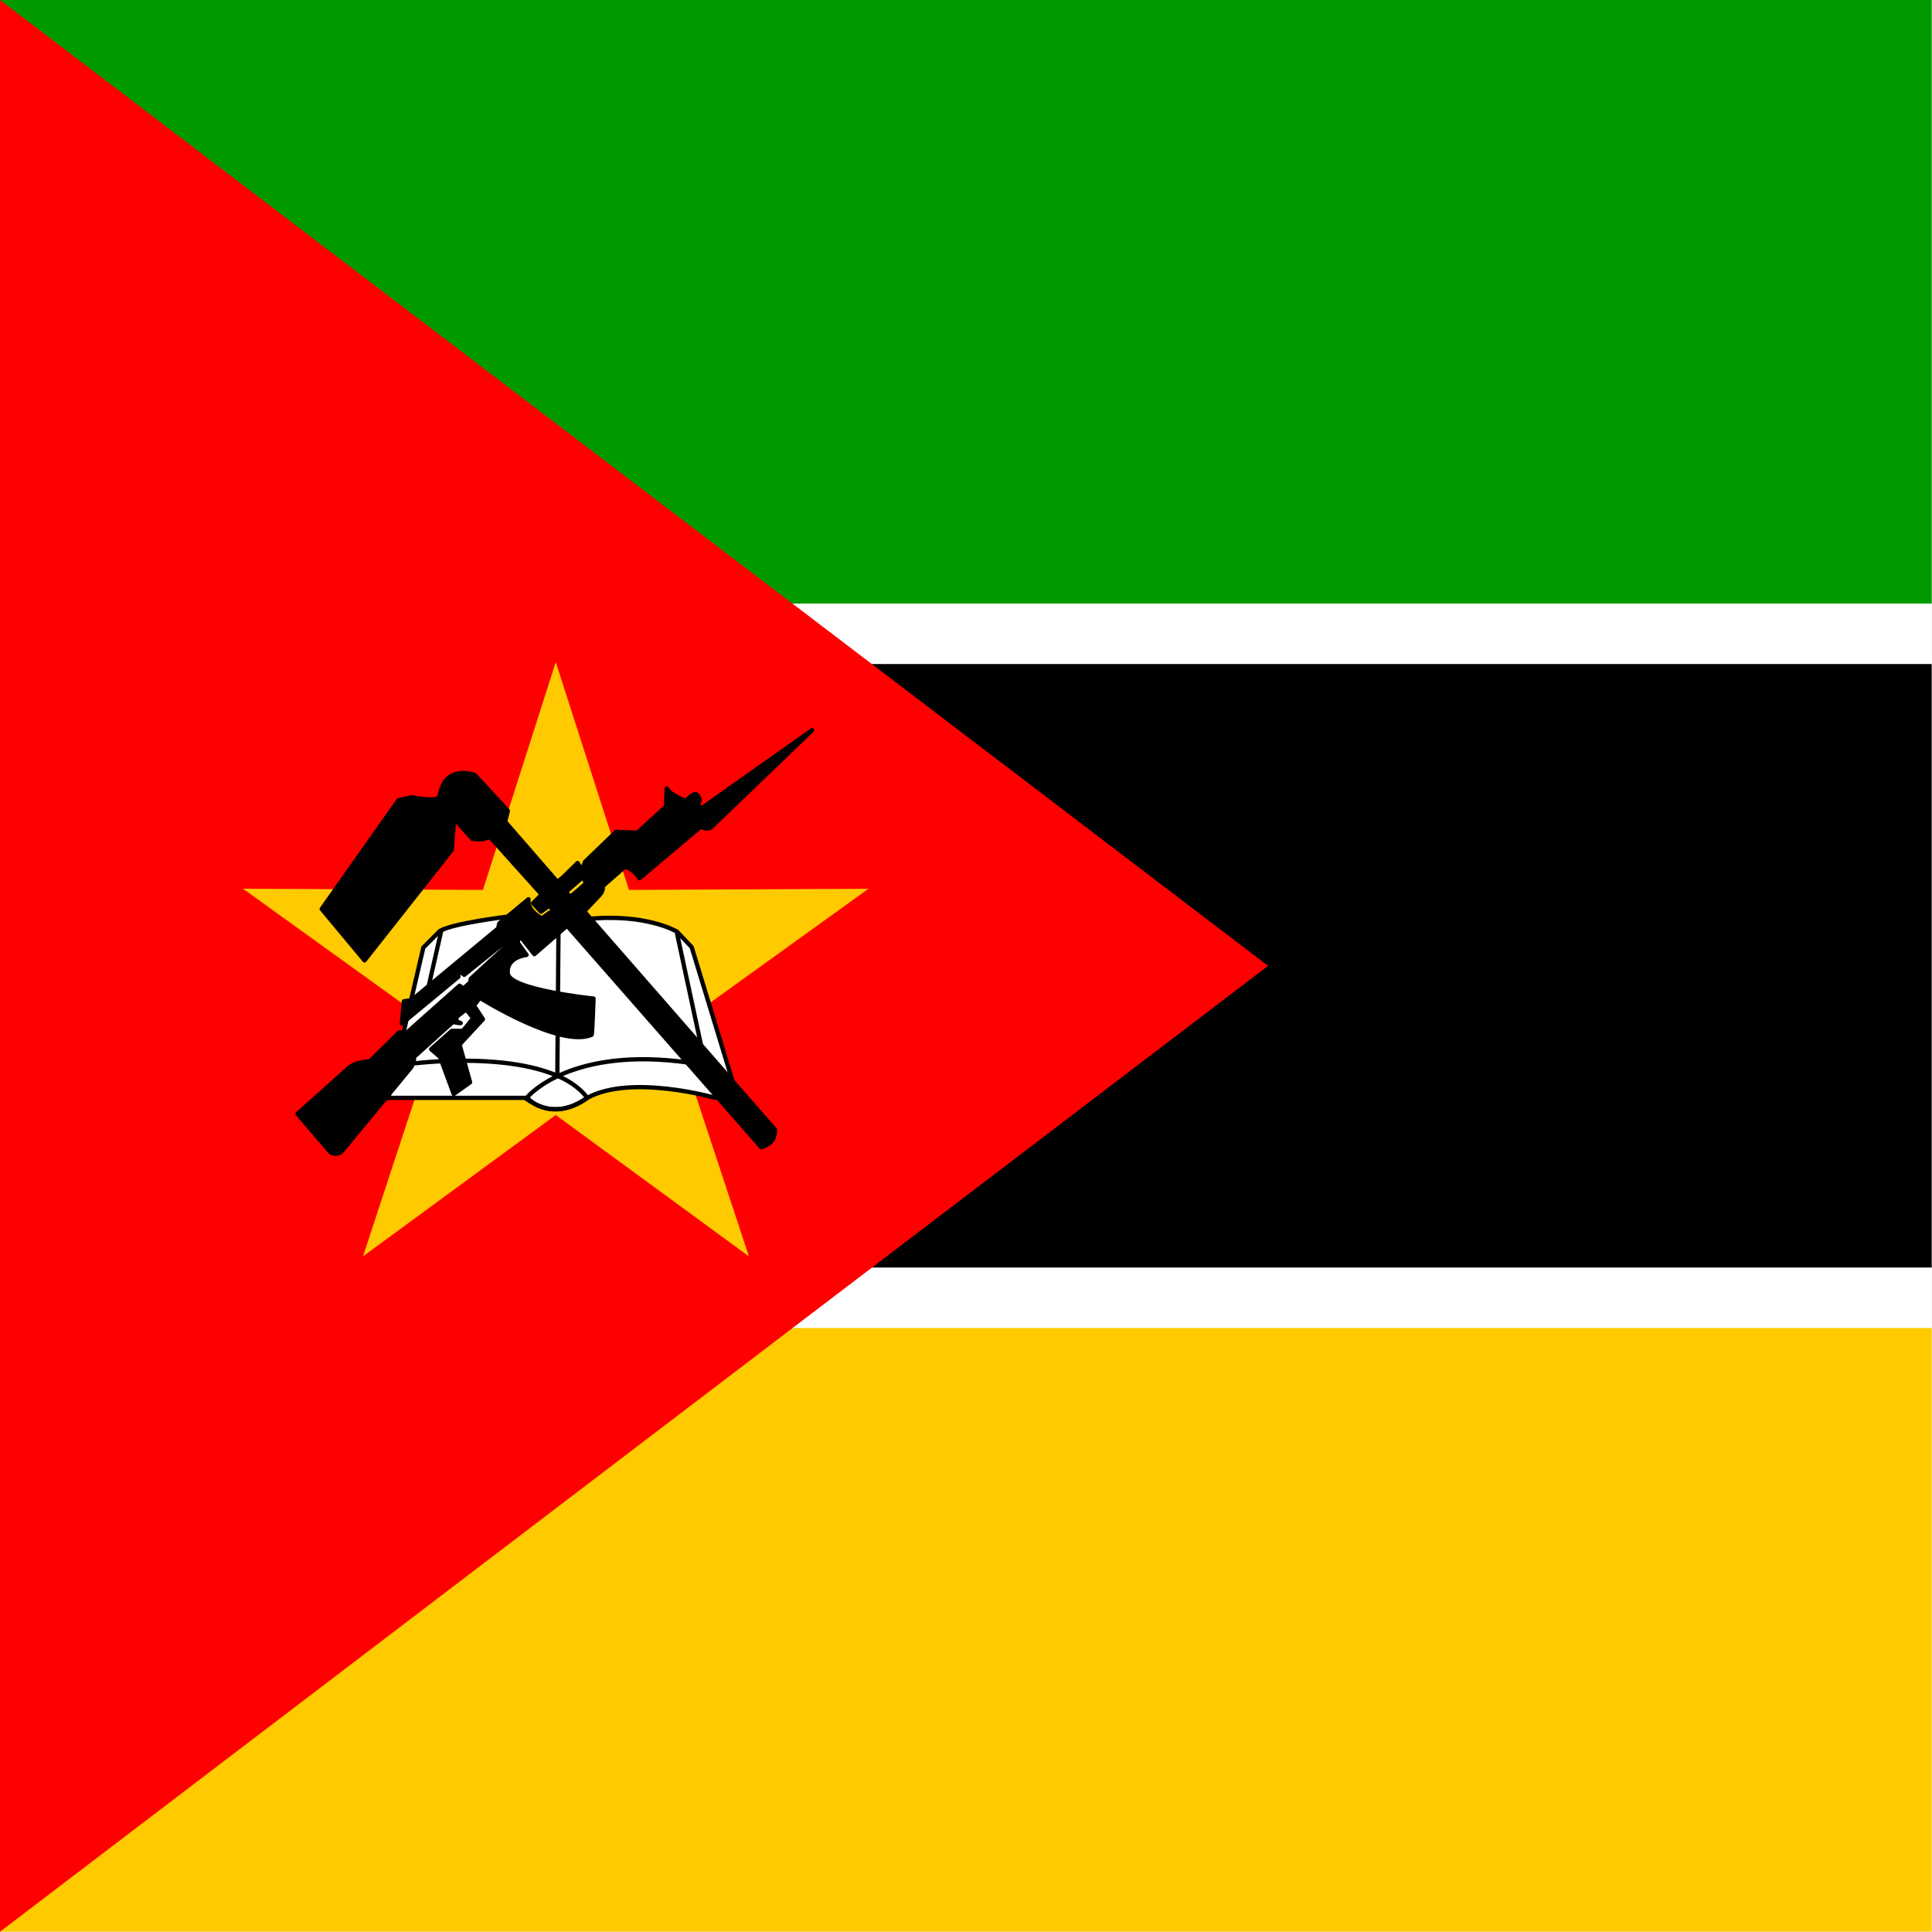
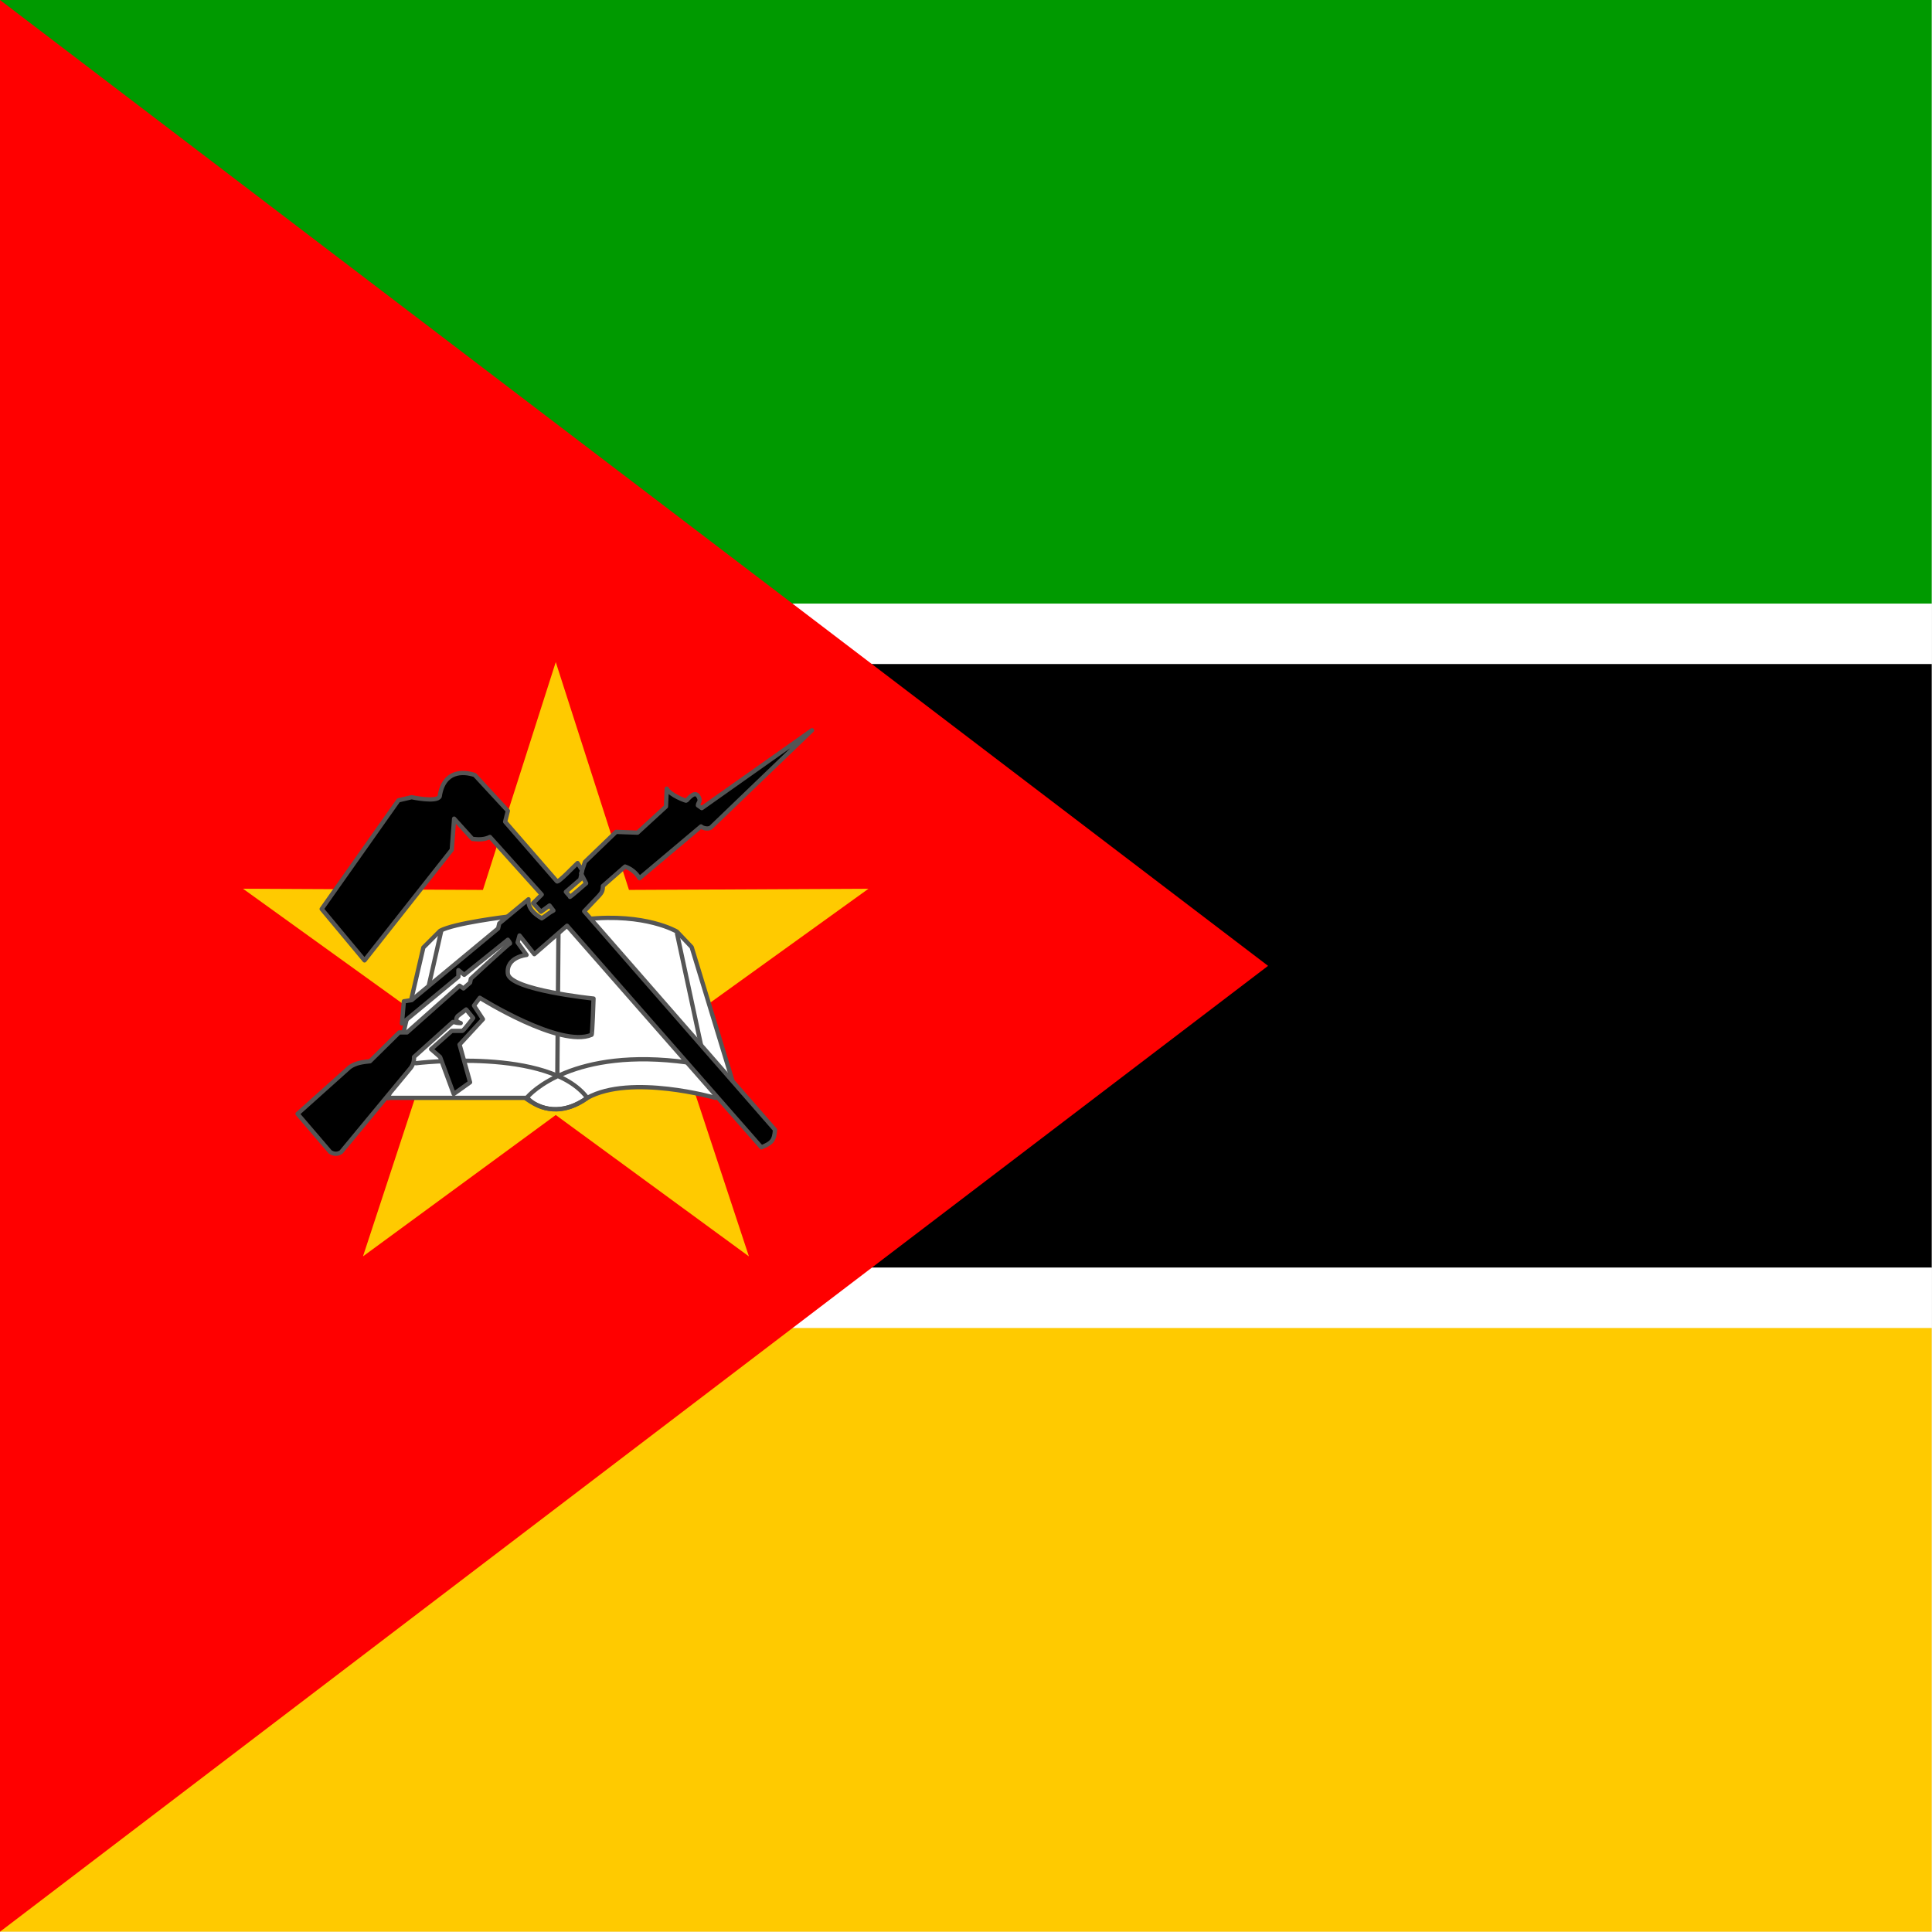
<svg xmlns="http://www.w3.org/2000/svg" id="flag-icon-css-mz" viewBox="0 0 512 512">
  <defs>
    <clipPath id="a">
      <path fill-opacity=".7" d="M0 0h496v496H0z" />
    </clipPath>
  </defs>
  <g clip-path="url(#a)" transform="scale(1.0321)">
    <path fill="#009a00" fill-rule="evenodd" d="M0 0h744v155H0z" />
    <path fill="#fff" fill-rule="evenodd" d="M0 155h744v15.5H0z" />
    <path fill-rule="evenodd" d="M0 170.5h744v155H0z" />
    <path fill="#fff" fill-rule="evenodd" d="M0 325.5h744V341H0z" />
    <path fill="#ffca00" fill-rule="evenodd" d="M0 341h744v155H0z" />
    <path fill="red" fill-rule="evenodd" d="M0 0v496l325.6-248L0 0z" />
    <path fill="#ffca00" fill-rule="evenodd" d="M192.3 322.6l-49.6-36.3-49.5 36.3 19.2-58.4-50-36 61.6.3 18.7-58.5 18.8 58.5 61.5-.3-50 36z" />
-     <path fill="#fff" fill-rule="evenodd" stroke="#000" stroke-linecap="round" stroke-linejoin="round" stroke-width="1.1" d="M99.6 281.9h35.8c2.9 3.2 9.3 4.5 15.4 0 11.2-6.2 32.9 0 32.9 0l4.3-4.6-10.4-34.1-3.8-4s-8-4.8-23.2-3.2c-15.2 1.6-20.5-.6-20.5-.6S116.7 237 113 239l-4.3 4.3-9 38.7z" />
-     <path fill="none" stroke="#000" stroke-linecap="round" stroke-linejoin="round" stroke-width="1.1" d="M106.8 273s34.2-4.2 44 8.9c-5.5 3.8-10.4 4-15.7.2.9-1.4 12.3-13.3 41.4-9.3" />
-     <path fill="none" stroke="#000" stroke-width="1.1" d="M143.4 238.9l-.3 37.6m30.7-37l6.4 29.8" />
-     <path fill="none" stroke="#000" stroke-linecap="round" stroke-linejoin="round" stroke-width="1.1" d="M113.3 239l-3.5 15.4" />
-     <path fill-rule="evenodd" stroke="#000" stroke-linecap="round" stroke-linejoin="round" stroke-width="1.1" d="M76.4 286l8.4 9.8c1 .6 1.9.6 2.8 0l12.4-15 5.3-6.4a4.1 4.1 0 001-3l10-9c.8.2 1.3.3 2 .3-.9-.3-1.6-.7-.8-1.8l2.2-1.7 1.8 2.2s-2.5 3.3-2.8 3.3H116l-5.3 4.7 2.3 2 3.5 9.5 4.2-3-2.7-9.7 6-6.5-2.3-3.5 1.5-2s20.7 13 28.7 9.5c.2.1.5-9.3.5-9.3s-21.5-2.2-22-6.4c-.5-4.3 4.8-4.8 4.8-4.8l-2.3-3.2.5-1.8 3.8 4.8 8.4-7.3 49.9 56.9c2.7-1.1 3.3-1.8 3.5-4.5L150 234l3.8-4c.7-.8 1-1.2 1-2.5l5.7-5a7.1 7.1 0 013.7 3l15.8-13.3c.4.4 1.7.8 2.5.3l26-25-28.3 20-1-.7c0-.8 1-1 0-2.5-1.1-1.3-2.8 1.3-3 1.3s-4.1-1.4-5-3.1l-.2 4.6-7.3 6.7-5.5-.2-8 7.7-1 3 1.3 2.5s-4.2 3.7-4.2 3.5c0-.3-.9-1.1-1-1.3l3.7-3.2.5-2.3-1.2-1.9c-.4.3-5 5.2-5.3 4.7L129.7 211l.7-2.8-8.5-9.2c-3-1-8-1.2-9 5.5-.7 1.6-7.2.2-7.2.2l-3.4.8-19.7 27.9 11 13.2 22.4-28.4.6-8 4.7 5.2c1.6.2 3.1.2 4.5-.5l13.3 14.8-2.2 2.2 2 2.2 2.2-1.6 1 1.3c-1.2.6-2 1.4-3 2-1.9-1.1-3.6-2.6-3.4-4.9l-7.5 6.2-.3 1.3-22.2 18.4-2 .3-.5 5.7 14.5-12v-1.7l1.5 1.2 11.2-9s.8 1 .5 1-10 9-10 9l-.2 1-1.7 1.5-1-.7-13.5 12h-2l-7.5 7.4c-1.9.2-3.6.4-5.2 1.5l-13.4 12z" />
+     <path fill="#fff" fill-rule="evenodd" stroke="#555555" stroke-linecap="round" stroke-linejoin="round" stroke-width="1.1" d="M99.6 281.9h35.8c2.9 3.2 9.3 4.5 15.4 0 11.2-6.2 32.9 0 32.9 0l4.3-4.6-10.4-34.1-3.8-4s-8-4.8-23.2-3.2c-15.2 1.6-20.5-.6-20.5-.6S116.7 237 113 239l-4.3 4.3-9 38.7z" />
+     <path fill="none" stroke="#555555" stroke-linecap="round" stroke-linejoin="round" stroke-width="1.1" d="M106.8 273s34.2-4.2 44 8.9c-5.5 3.8-10.4 4-15.7.2.9-1.4 12.3-13.3 41.4-9.3" />
+     <path fill="none" stroke="#555555" stroke-width="1.1" d="M143.4 238.9l-.3 37.6m30.7-37l6.4 29.8" />
+     <path fill="none" stroke="#555555" stroke-linecap="round" stroke-linejoin="round" stroke-width="1.1" d="M113.3 239l-3.5 15.4" />
+     <path fill-rule="evenodd" stroke="#555555" stroke-linecap="round" stroke-linejoin="round" stroke-width="1.1" d="M76.4 286l8.4 9.8c1 .6 1.9.6 2.8 0l12.4-15 5.3-6.4a4.1 4.1 0 001-3l10-9c.8.2 1.3.3 2 .3-.9-.3-1.6-.7-.8-1.8l2.2-1.7 1.8 2.2s-2.5 3.3-2.8 3.3H116l-5.3 4.7 2.3 2 3.5 9.5 4.2-3-2.7-9.7 6-6.5-2.3-3.5 1.5-2s20.7 13 28.7 9.5c.2.1.5-9.3.5-9.3s-21.5-2.2-22-6.4c-.5-4.3 4.8-4.8 4.8-4.8l-2.3-3.2.5-1.8 3.8 4.8 8.4-7.3 49.9 56.9c2.7-1.1 3.3-1.8 3.5-4.5L150 234l3.8-4c.7-.8 1-1.2 1-2.5l5.7-5a7.1 7.1 0 013.7 3l15.8-13.3c.4.4 1.7.8 2.5.3l26-25-28.3 20-1-.7c0-.8 1-1 0-2.5-1.1-1.3-2.8 1.3-3 1.3s-4.1-1.4-5-3.1l-.2 4.6-7.3 6.7-5.5-.2-8 7.7-1 3 1.3 2.5s-4.2 3.7-4.2 3.5c0-.3-.9-1.1-1-1.3l3.7-3.2.5-2.3-1.2-1.9c-.4.3-5 5.2-5.3 4.7L129.7 211l.7-2.8-8.5-9.2c-3-1-8-1.2-9 5.5-.7 1.6-7.2.2-7.2.2l-3.4.8-19.7 27.9 11 13.2 22.4-28.4.6-8 4.7 5.2c1.6.2 3.1.2 4.5-.5l13.3 14.8-2.2 2.2 2 2.2 2.2-1.6 1 1.3c-1.2.6-2 1.4-3 2-1.9-1.1-3.6-2.6-3.4-4.9l-7.5 6.2-.3 1.3-22.2 18.4-2 .3-.5 5.7 14.5-12v-1.7l1.5 1.2 11.2-9s.8 1 .5 1-10 9-10 9l-.2 1-1.7 1.5-1-.7-13.5 12h-2l-7.5 7.4c-1.9.2-3.6.4-5.2 1.5l-13.4 12z" />
  </g>
</svg>
